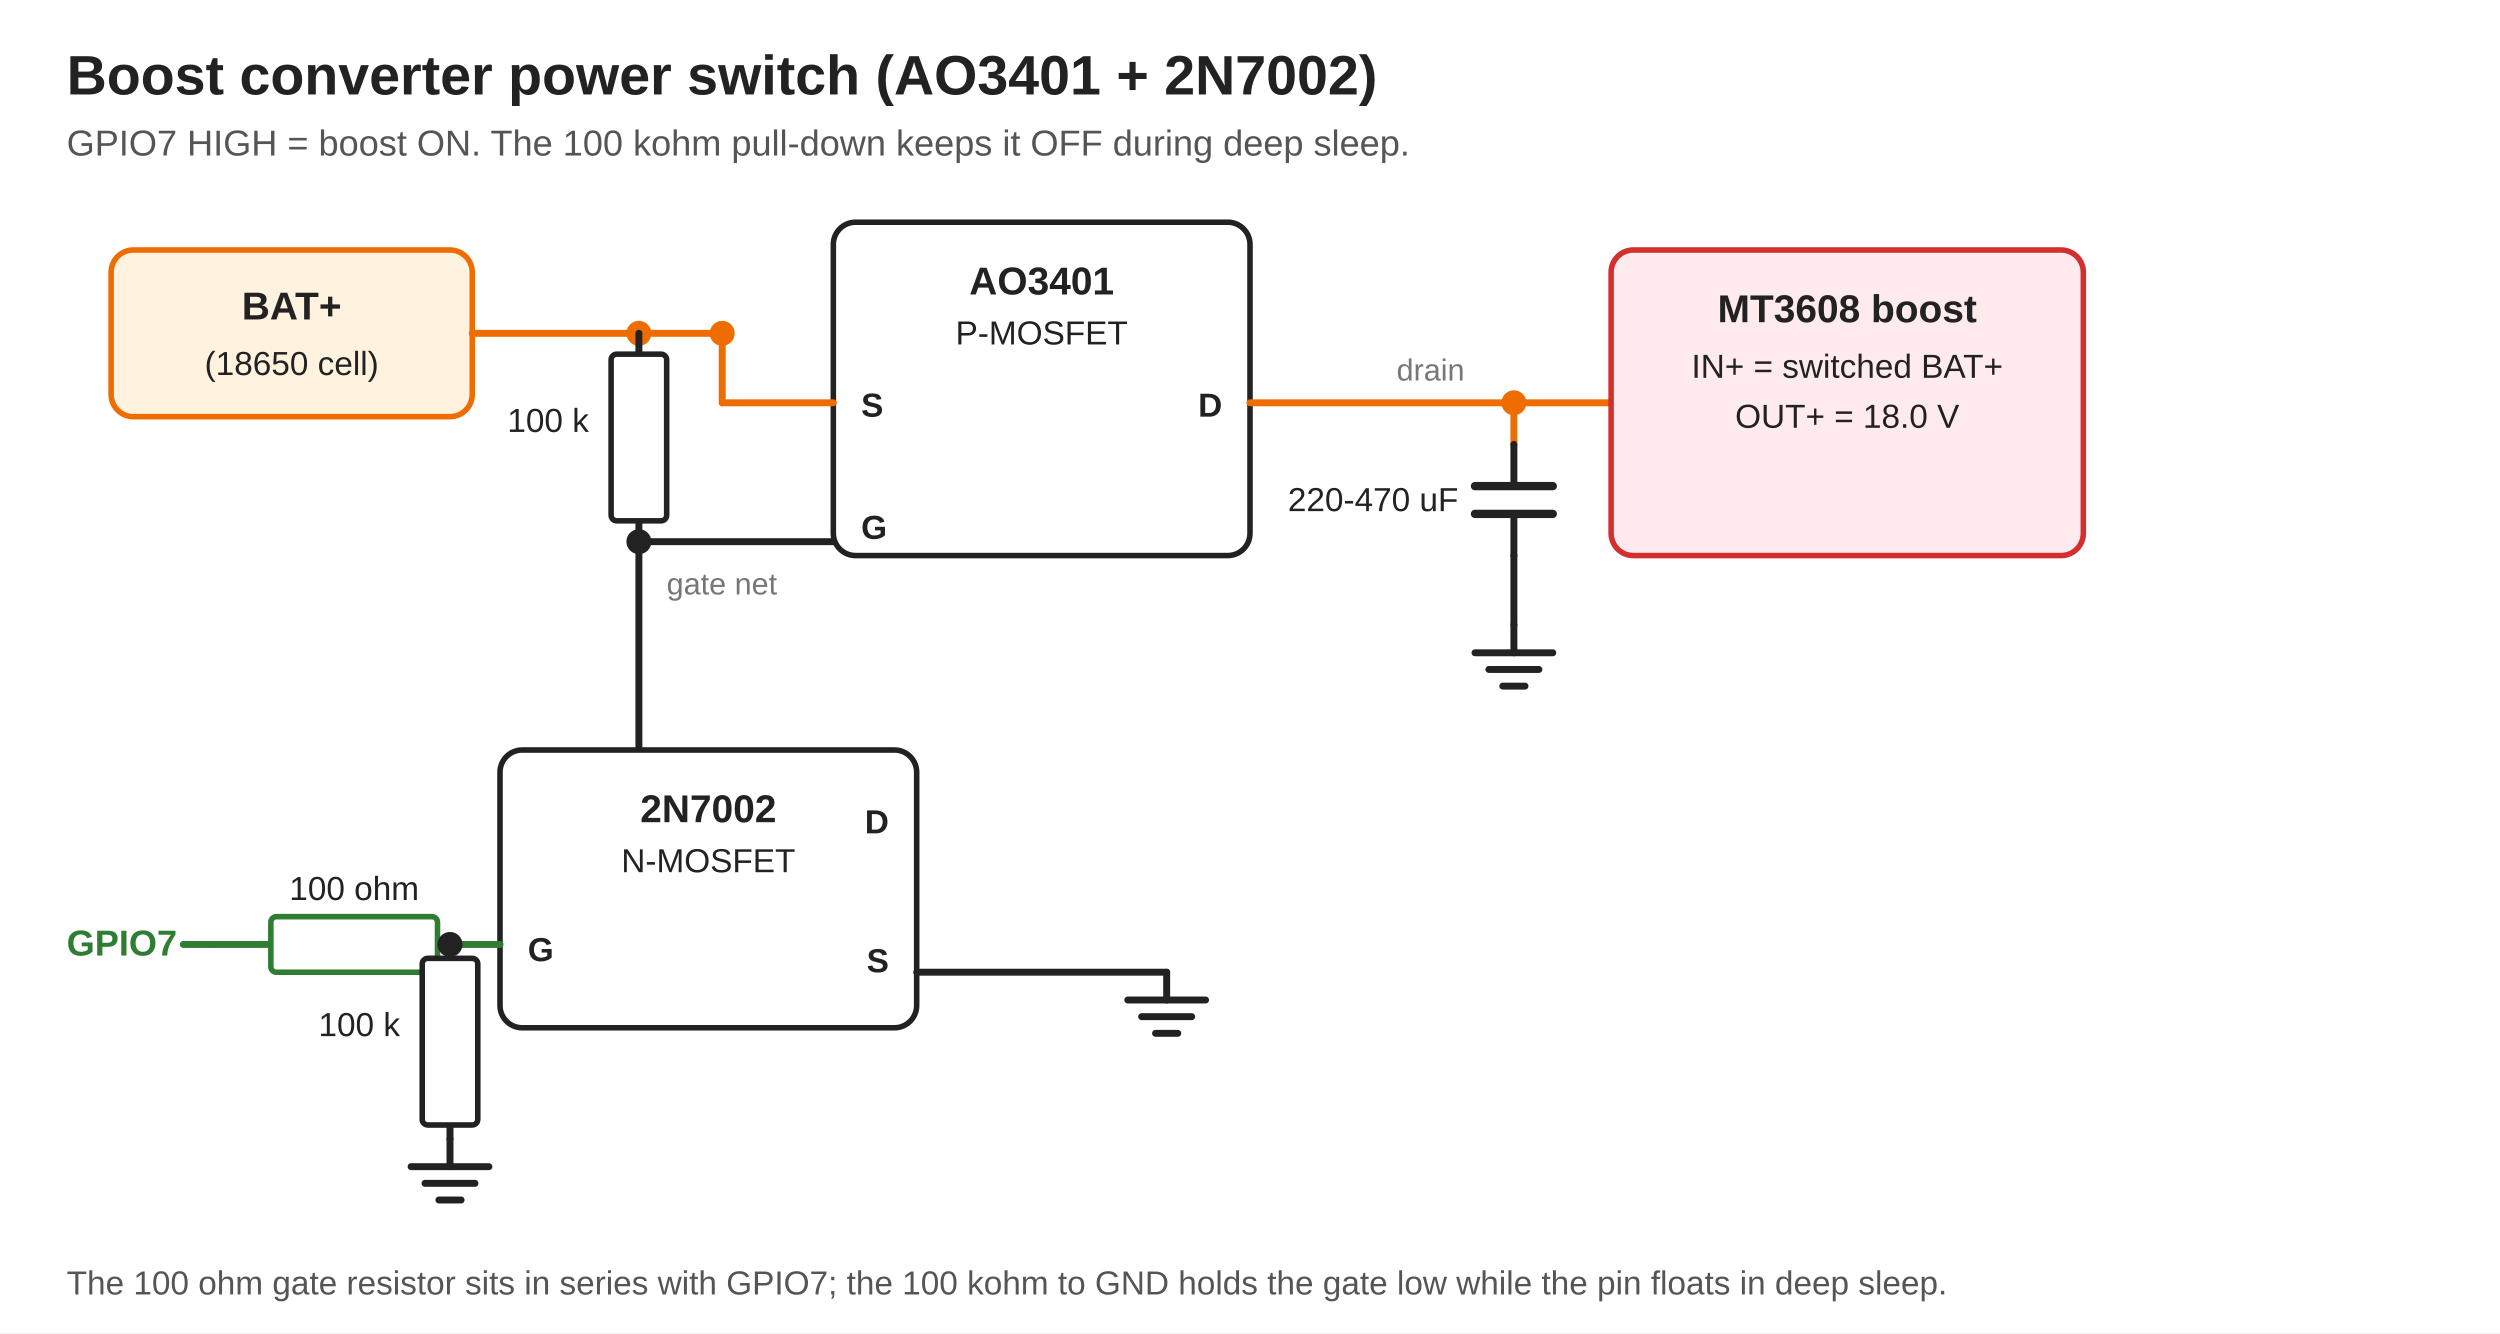
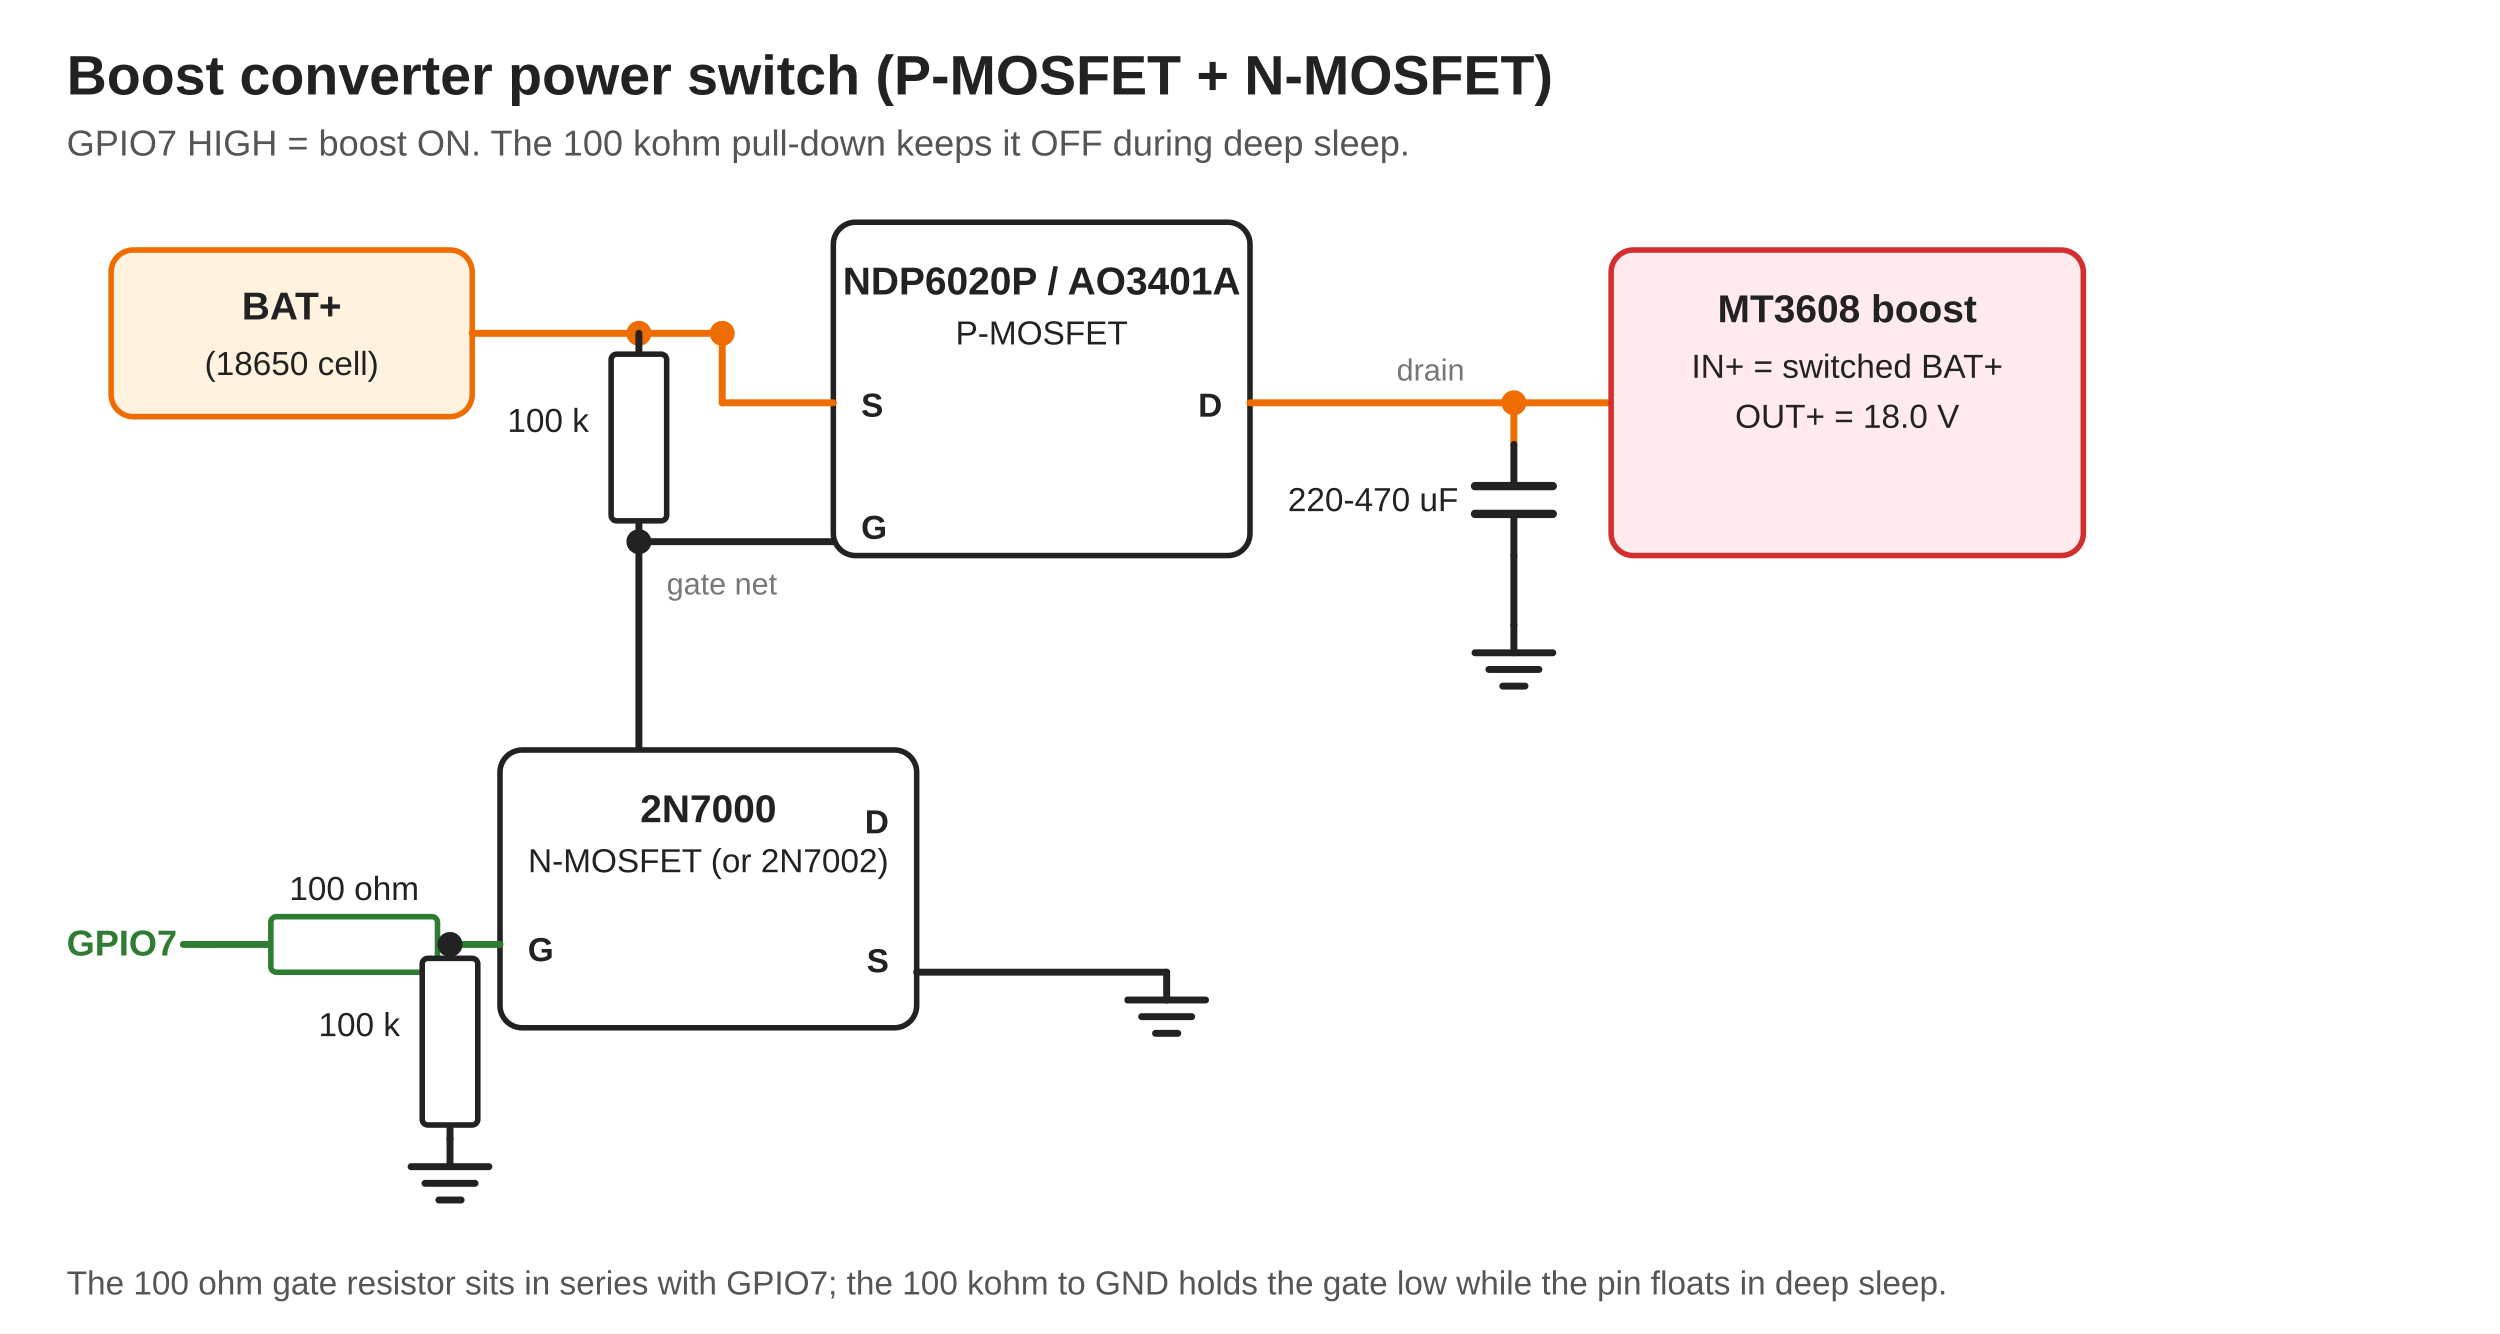
<svg xmlns="http://www.w3.org/2000/svg" viewBox="0 0 900 480" width="900" height="480" font-family="Arial, Helvetica, sans-serif">
  <rect width="900" height="480" fill="#ffffff" />
-   <text x="24" y="34" font-size="20" text-anchor="start" font-weight="bold" fill="#222">Boost converter power switch (AO3401 + 2N7002)</text>
+   <text x="24" y="34" font-size="20" text-anchor="start" font-weight="bold" fill="#222">Boost converter power switch (P-MOSFET + N-MOSFET)</text>
  <text x="24" y="56" font-size="13" text-anchor="start" font-weight="normal" fill="#555">GPIO7 HIGH = boost ON. The 100 kohm pull-down keeps it OFF during deep sleep.</text>
  <rect x="40" y="90" width="130" height="60" rx="8" fill="#fff3e0" stroke="#ef6c00" stroke-width="2" />
  <text x="105" y="115" font-size="14" text-anchor="middle" font-weight="bold" fill="#222">BAT+</text>
  <text x="105" y="135" font-size="12" text-anchor="middle" font-weight="normal" fill="#222">(18650 cell)</text>
  <line x1="170" y1="120" x2="260" y2="120" stroke="#ef6c00" stroke-width="2.5" stroke-linecap="round" />
  <circle cx="230" cy="120" r="4.5" fill="#ef6c00" />
  <circle cx="260" cy="120" r="4.5" fill="#ef6c00" />
  <rect x="300" y="80" width="150" height="120" rx="8" fill="#fff" stroke="#222" stroke-width="2" />
-   <text x="375" y="106" font-size="14" text-anchor="middle" font-weight="bold" fill="#222">AO3401</text>
+   <text x="375" y="106" font-size="14" text-anchor="middle" font-weight="bold" fill="#222">NDP6020P / AO3401A</text>
  <text x="375" y="124" font-size="12" text-anchor="middle" font-weight="normal" fill="#222">P-MOSFET</text>
  <text x="310" y="150" font-size="12" text-anchor="start" font-weight="bold" fill="#222">S</text>
  <text x="310" y="194" font-size="12" text-anchor="start" font-weight="bold" fill="#222">G</text>
  <text x="440" y="150" font-size="12" text-anchor="end" font-weight="bold" fill="#222">D</text>
  <line x1="260" y1="120" x2="260" y2="145" stroke="#ef6c00" stroke-width="2.5" stroke-linecap="round" />
  <line x1="260" y1="145" x2="300" y2="145" stroke="#ef6c00" stroke-width="2.5" stroke-linecap="round" />
  <line x1="450" y1="145" x2="580" y2="145" stroke="#ef6c00" stroke-width="2.5" stroke-linecap="round" />
  <text x="515" y="137" font-size="11" text-anchor="middle" font-weight="normal" fill="#777">drain</text>
  <line x1="230" y1="120" x2="230" y2="127.5" stroke="#222" stroke-width="2.5" stroke-linecap="round" />
  <line x1="230" y1="187.5" x2="230" y2="195" stroke="#222" stroke-width="2.5" stroke-linecap="round" />
  <rect x="220" y="127.5" width="20" height="60" rx="2" fill="#fff" stroke="#222" stroke-width="2" />
  <text x="212" y="155.5" font-size="12" text-anchor="end" font-weight="normal" fill="#222">100 k</text>
  <circle cx="230" cy="195" r="4.5" fill="#222" />
  <line x1="230" y1="195" x2="300" y2="195" stroke="#222" stroke-width="2.5" stroke-linecap="round" />
  <text x="240" y="214" font-size="11" text-anchor="start" font-weight="normal" fill="#777">gate net</text>
  <line x1="230" y1="195" x2="230" y2="270" stroke="#222" stroke-width="2.5" stroke-linecap="round" />
  <rect x="580" y="90" width="170" height="110" rx="8" fill="#ffebee" stroke="#d32f2f" stroke-width="2" />
  <text x="665" y="116" font-size="14" text-anchor="middle" font-weight="bold" fill="#222">MT3608 boost</text>
  <text x="665" y="136" font-size="12" text-anchor="middle" font-weight="normal" fill="#222">IN+ = switched BAT+</text>
  <text x="665" y="154" font-size="12" text-anchor="middle" font-weight="normal" fill="#222">OUT+ = 18.0 V</text>
  <circle cx="545" cy="145" r="4.5" fill="#ef6c00" />
  <line x1="545" y1="145" x2="545" y2="160" stroke="#ef6c00" stroke-width="2.5" stroke-linecap="round" />
  <line x1="545" y1="160" x2="545" y2="175.0" stroke="#222" stroke-width="2.5" stroke-linecap="round" />
  <line x1="545" y1="185.0" x2="545" y2="200" stroke="#222" stroke-width="2.5" stroke-linecap="round" />
  <line x1="531" y1="175.0" x2="559" y2="175.0" stroke="#222" stroke-width="3" stroke-linecap="round" />
  <line x1="531" y1="185.0" x2="559" y2="185.0" stroke="#222" stroke-width="3" stroke-linecap="round" />
  <text x="525" y="184.0" font-size="12" text-anchor="end" font-weight="normal" fill="#222">220-470 uF</text>
  <line x1="545" y1="200" x2="545" y2="225" stroke="#222" stroke-width="2.5" stroke-linecap="round" />
  <line x1="545" y1="225" x2="545" y2="235" stroke="#222" stroke-width="2.5" stroke-linecap="round" />
  <line x1="531" y1="235" x2="559" y2="235" stroke="#222" stroke-width="2.5" stroke-linecap="round" />
  <line x1="536" y1="241" x2="554" y2="241" stroke="#222" stroke-width="2.5" stroke-linecap="round" />
  <line x1="541" y1="247" x2="549" y2="247" stroke="#222" stroke-width="2.5" stroke-linecap="round" />
  <rect x="180" y="270" width="150" height="100" rx="8" fill="#fff" stroke="#222" stroke-width="2" />
-   <text x="255" y="296" font-size="14" text-anchor="middle" font-weight="bold" fill="#222">2N7002</text>
-   <text x="255" y="314" font-size="12" text-anchor="middle" font-weight="normal" fill="#222">N-MOSFET</text>
+   <text x="255" y="296" font-size="14" text-anchor="middle" font-weight="bold" fill="#222">2N7000</text>
+   <text x="255" y="314" font-size="12" text-anchor="middle" font-weight="normal" fill="#222">N-MOSFET (or 2N7002)</text>
  <text x="190" y="346" font-size="12" text-anchor="start" font-weight="bold" fill="#222">G</text>
  <text x="320" y="300" font-size="12" text-anchor="end" font-weight="bold" fill="#222">D</text>
  <text x="320" y="350" font-size="12" text-anchor="end" font-weight="bold" fill="#222">S</text>
  <line x1="330" y1="350" x2="420" y2="350" stroke="#222" stroke-width="2.5" stroke-linecap="round" />
  <line x1="420" y1="350" x2="420" y2="360" stroke="#222" stroke-width="2.5" stroke-linecap="round" />
  <line x1="406" y1="360" x2="434" y2="360" stroke="#222" stroke-width="2.5" stroke-linecap="round" />
  <line x1="411" y1="366" x2="429" y2="366" stroke="#222" stroke-width="2.5" stroke-linecap="round" />
  <line x1="416" y1="372" x2="424" y2="372" stroke="#222" stroke-width="2.5" stroke-linecap="round" />
  <line x1="66" y1="340" x2="75" y2="340" stroke="#2e7d32" stroke-width="2.5" stroke-linecap="round" />
  <text x="24" y="344" font-size="13" text-anchor="start" font-weight="bold" fill="#2e7d32">GPIO7</text>
  <line x1="75" y1="340" x2="97.5" y2="340" stroke="#2e7d32" stroke-width="2.5" stroke-linecap="round" />
  <line x1="157.5" y1="340" x2="180" y2="340" stroke="#2e7d32" stroke-width="2.5" stroke-linecap="round" />
  <rect x="97.5" y="330" width="60" height="20" rx="2" fill="#fff" stroke="#2e7d32" stroke-width="2" />
  <text x="127.5" y="324" font-size="12" text-anchor="middle" font-weight="normal" fill="#222">100 ohm</text>
  <circle cx="162" cy="340" r="4.5" fill="#222" />
  <line x1="162" y1="340" x2="162" y2="345.0" stroke="#222" stroke-width="2.5" stroke-linecap="round" />
  <line x1="162" y1="405.0" x2="162" y2="410" stroke="#222" stroke-width="2.5" stroke-linecap="round" />
  <rect x="152" y="345.0" width="20" height="60" rx="2" fill="#fff" stroke="#222" stroke-width="2" />
  <text x="144" y="373.0" font-size="12" text-anchor="end" font-weight="normal" fill="#222">100 k</text>
  <line x1="162" y1="410" x2="162" y2="420" stroke="#222" stroke-width="2.5" stroke-linecap="round" />
  <line x1="148" y1="420" x2="176" y2="420" stroke="#222" stroke-width="2.5" stroke-linecap="round" />
  <line x1="153" y1="426" x2="171" y2="426" stroke="#222" stroke-width="2.5" stroke-linecap="round" />
  <line x1="158" y1="432" x2="166" y2="432" stroke="#222" stroke-width="2.5" stroke-linecap="round" />
  <text x="24" y="466" font-size="12" text-anchor="start" font-weight="normal" fill="#555">The 100 ohm gate resistor sits in series with GPIO7; the 100 kohm to GND holds the gate low while the pin floats in deep sleep.</text>
</svg>
